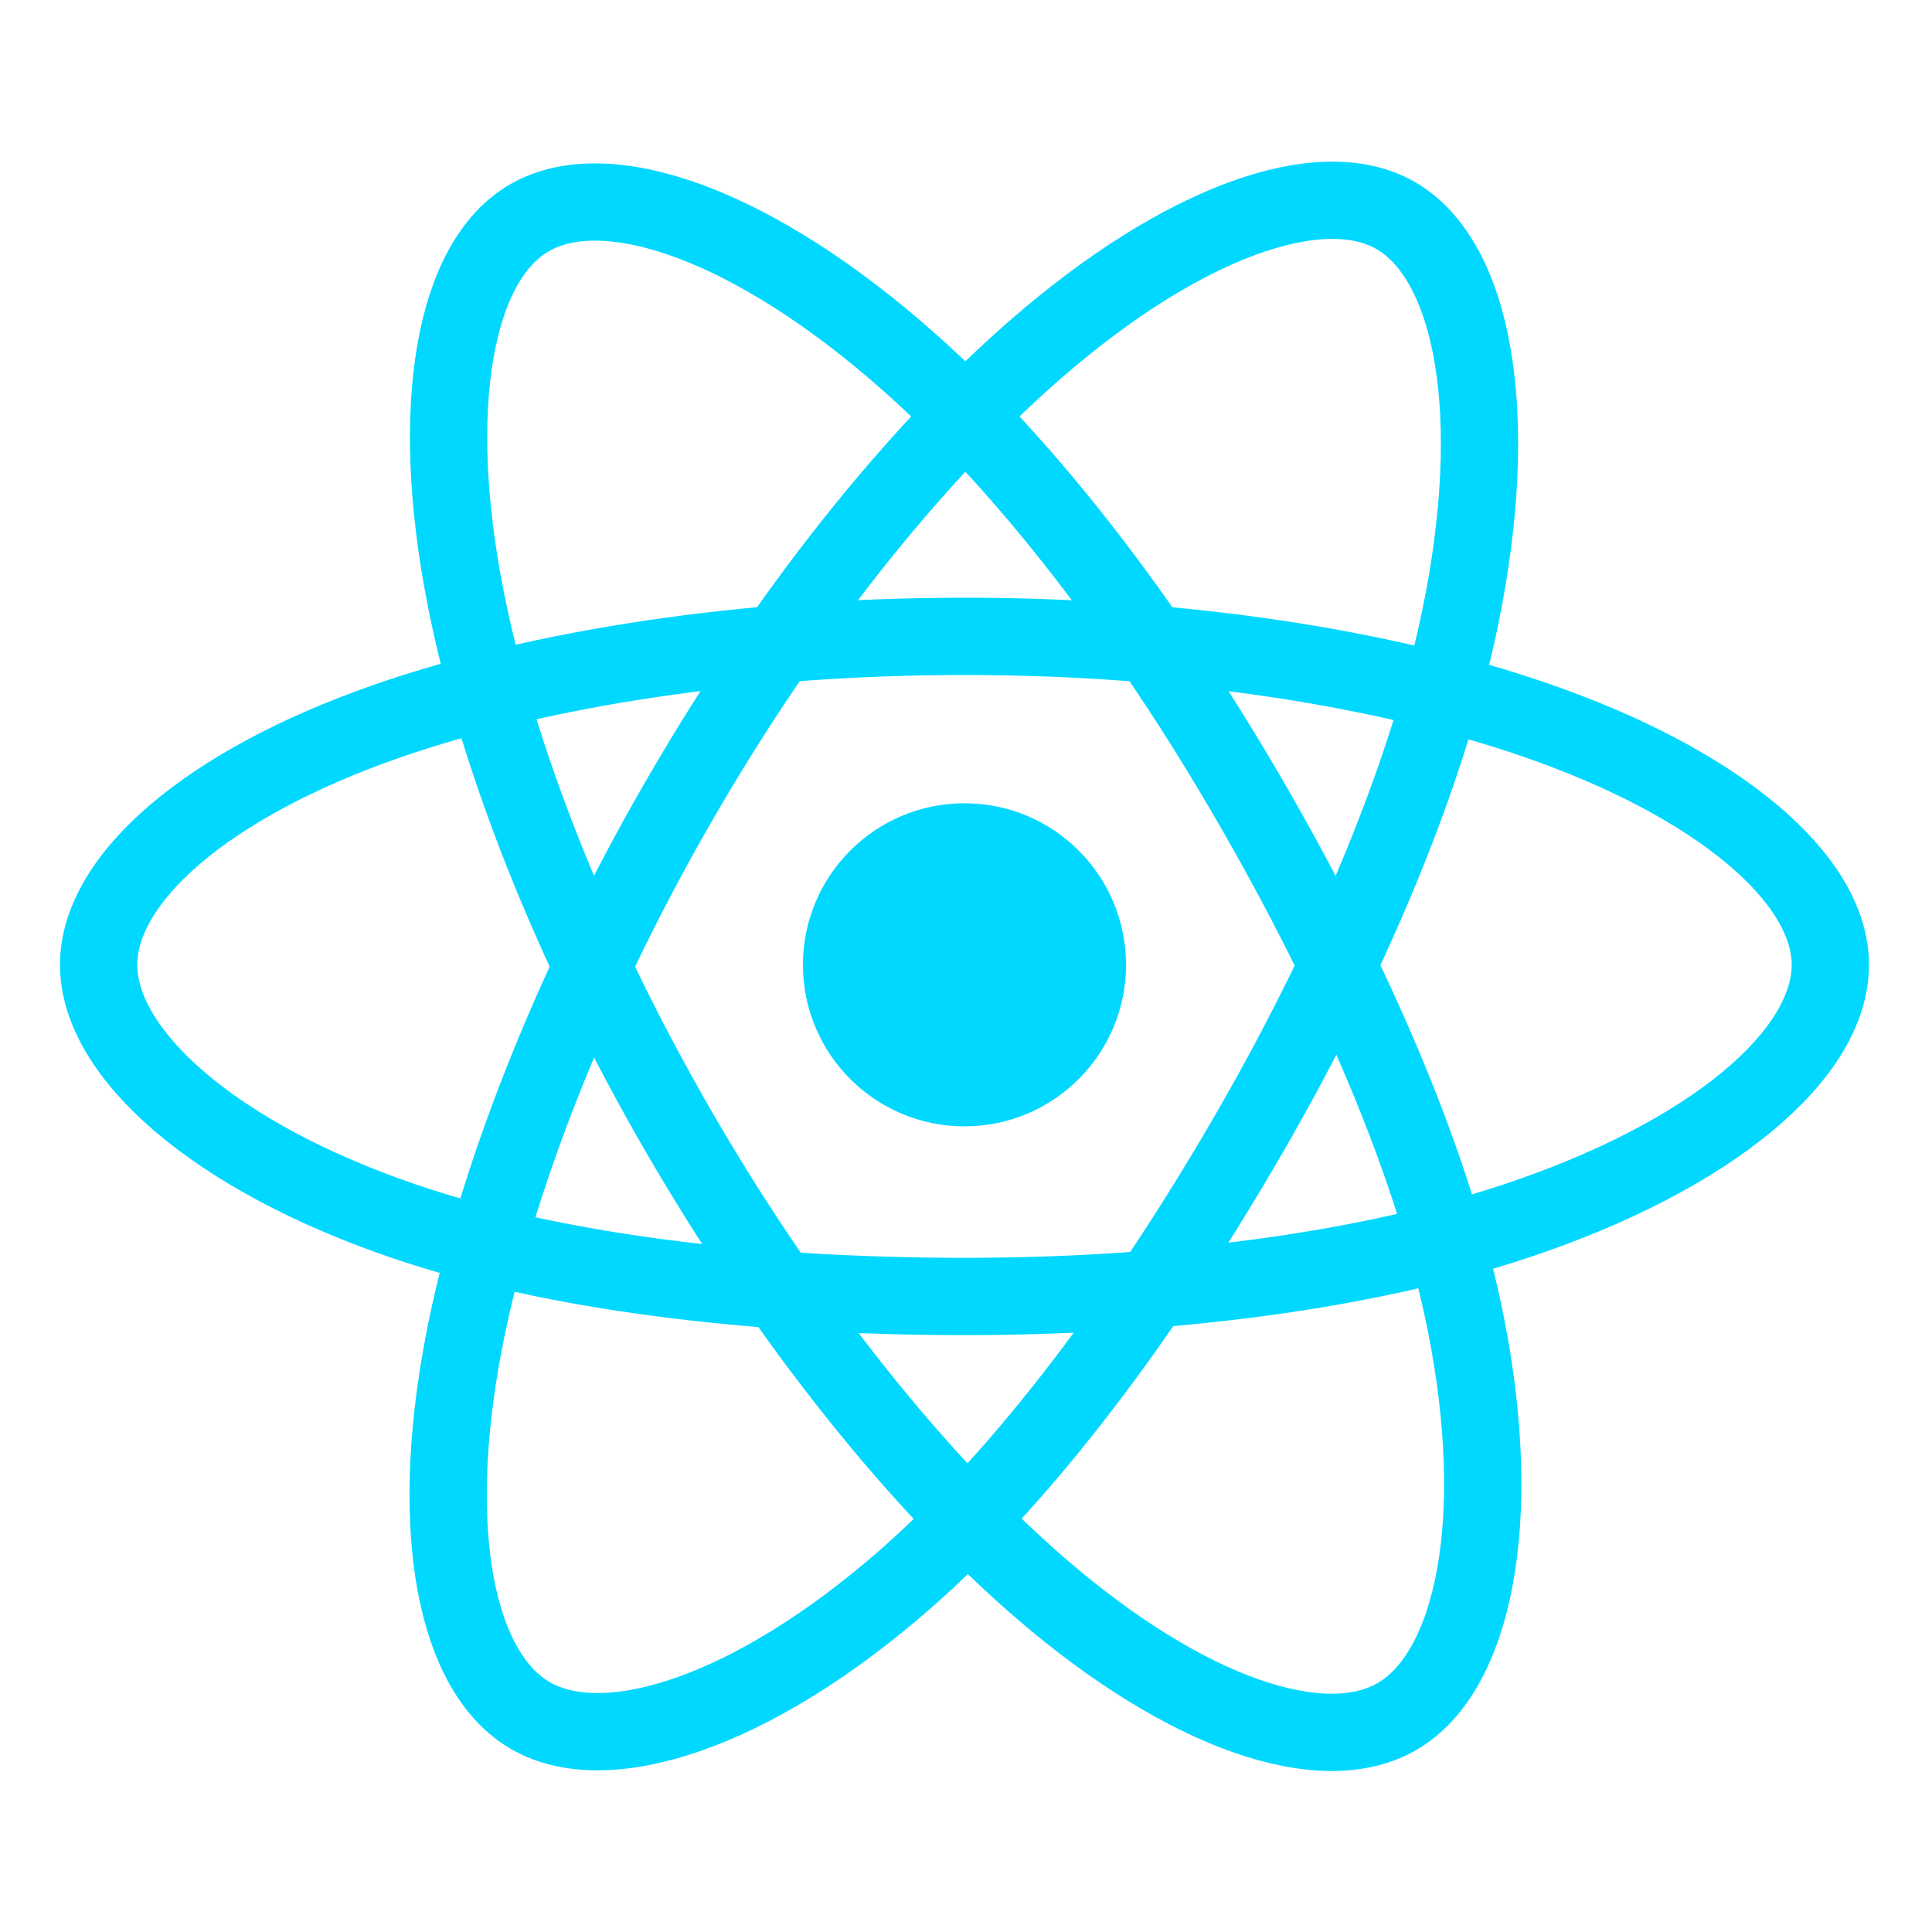
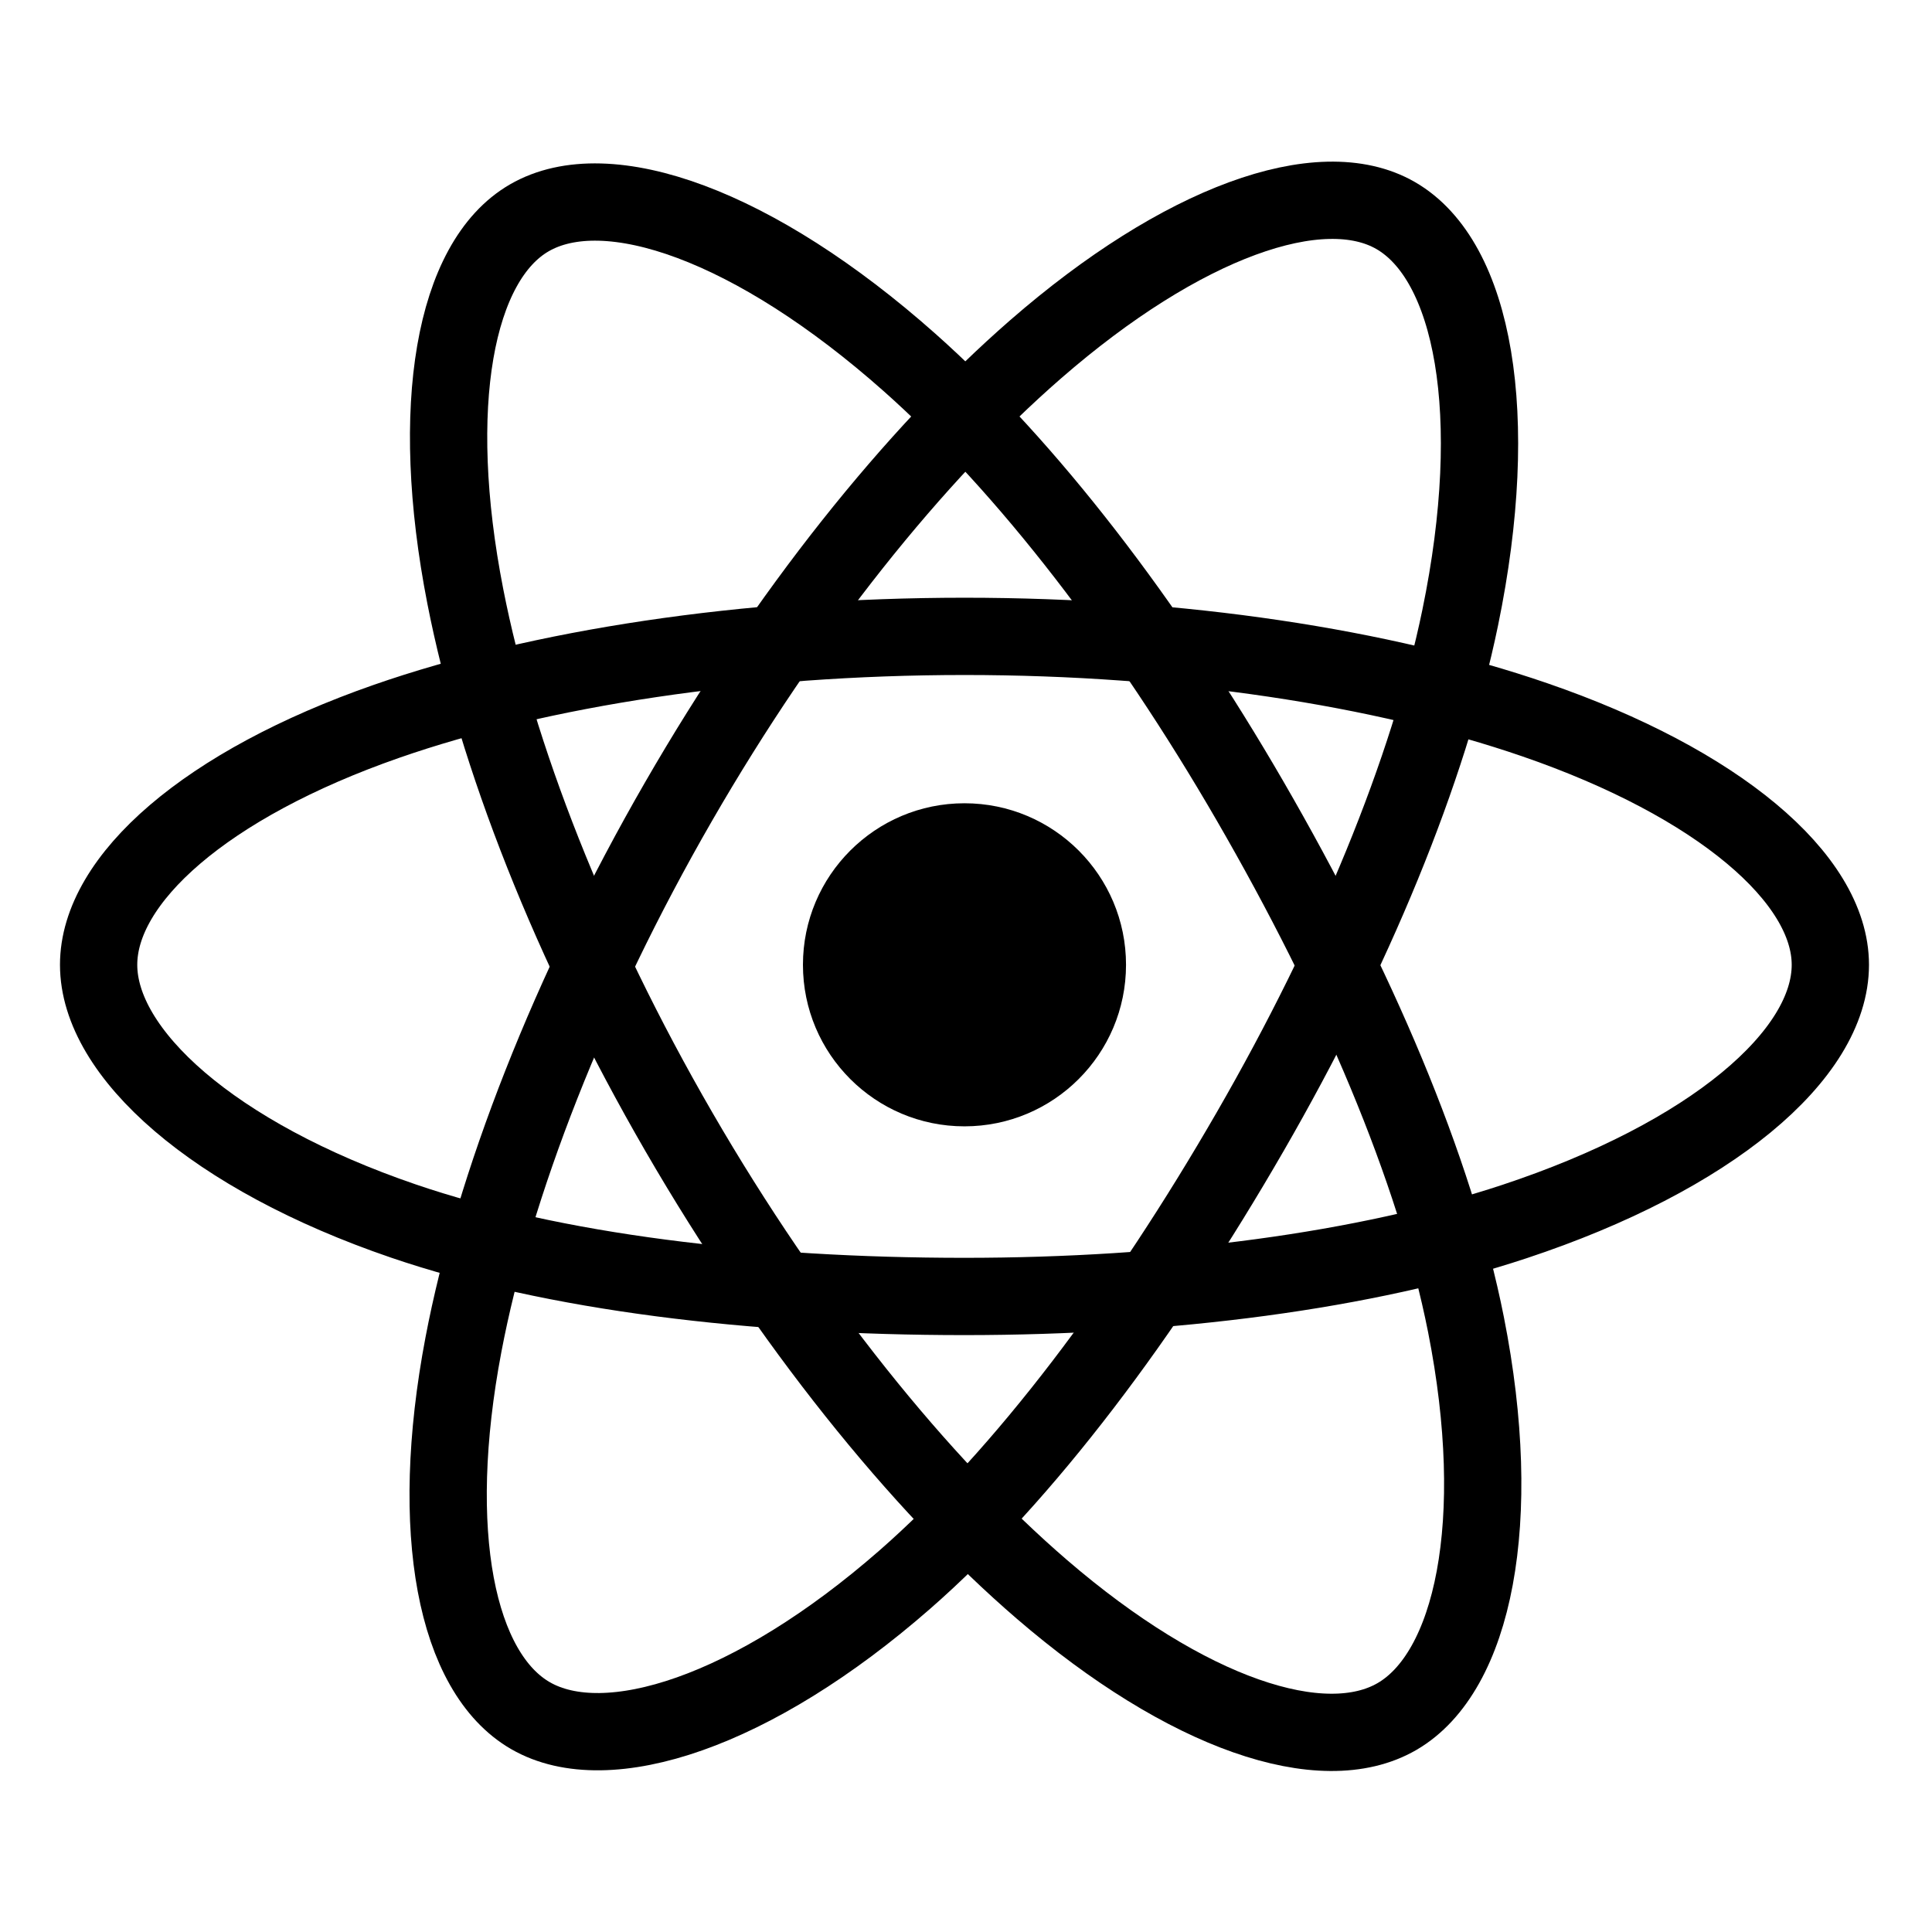
<svg xmlns="http://www.w3.org/2000/svg" version="1.1" id="Layer_2" x="0px" y="0px" width="600px" height="600px" viewBox="0 0 600 600" enable-background="new 0 0 600 600" xml:space="preserve">
-   <circle fill="#00D8FF" cx="299.529" cy="299.628" r="50.167" />
-   <path fill="none" stroke="#00D8FF" stroke-width="24" stroke-miterlimit="10" d="M299.529,197.628  c67.356,0,129.928,9.665,177.107,25.907c56.844,19.569,91.794,49.233,91.794,76.093c0,27.991-37.041,59.503-98.083,79.728  c-46.151,15.291-106.879,23.272-170.818,23.272c-65.554,0-127.63-7.492-174.29-23.441c-59.046-20.182-94.611-52.103-94.611-79.559  c0-26.642,33.37-56.076,89.415-75.616C167.398,207.503,231.515,197.628,299.529,197.628z" />
-   <path fill="none" stroke="#00D8FF" stroke-width="24" stroke-miterlimit="10" d="M210.736,248.922  c33.649-58.348,73.281-107.724,110.92-140.48c45.35-39.466,88.507-54.923,111.775-41.505  c24.248,13.983,33.042,61.814,20.067,124.796c-9.81,47.618-33.234,104.212-65.176,159.601  c-32.749,56.788-70.25,106.819-107.377,139.272c-46.981,41.068-92.4,55.929-116.185,42.213  c-23.079-13.31-31.906-56.921-20.834-115.233C153.281,368.316,176.758,307.841,210.736,248.922z" />
-   <path fill="none" stroke="#00D8FF" stroke-width="24" stroke-miterlimit="10" d="M210.821,351.482  c-33.746-58.292-56.731-117.287-66.312-166.255c-11.544-58.999-3.382-104.109,19.864-117.566  c24.224-14.024,70.055,2.244,118.14,44.94c36.356,32.28,73.688,80.837,105.723,136.173c32.844,56.733,57.461,114.209,67.036,162.582  c12.117,61.213,2.309,107.984-21.453,121.74c-23.057,13.348-65.249-0.784-110.239-39.499  C285.567,460.886,244.898,410.344,210.821,351.482z" />
+   <circle fill="#000" cx="299.529" cy="299.628" r="50.167" />
+   <path fill="none" stroke="#000" stroke-width="24" stroke-miterlimit="10" d="M299.529,197.628  c67.356,0,129.928,9.665,177.107,25.907c56.844,19.569,91.794,49.233,91.794,76.093c0,27.991-37.041,59.503-98.083,79.728  c-46.151,15.291-106.879,23.272-170.818,23.272c-65.554,0-127.63-7.492-174.29-23.441c-59.046-20.182-94.611-52.103-94.611-79.559  c0-26.642,33.37-56.076,89.415-75.616C167.398,207.503,231.515,197.628,299.529,197.628z" />
+   <path fill="none" stroke="#000" stroke-width="24" stroke-miterlimit="10" d="M210.736,248.922  c33.649-58.348,73.281-107.724,110.92-140.48c45.35-39.466,88.507-54.923,111.775-41.505  c24.248,13.983,33.042,61.814,20.067,124.796c-9.81,47.618-33.234,104.212-65.176,159.601  c-32.749,56.788-70.25,106.819-107.377,139.272c-46.981,41.068-92.4,55.929-116.185,42.213  c-23.079-13.31-31.906-56.921-20.834-115.233C153.281,368.316,176.758,307.841,210.736,248.922z" />
+   <path fill="none" stroke="#000" stroke-width="24" stroke-miterlimit="10" d="M210.821,351.482  c-33.746-58.292-56.731-117.287-66.312-166.255c-11.544-58.999-3.382-104.109,19.864-117.566  c24.224-14.024,70.055,2.244,118.14,44.94c36.356,32.28,73.688,80.837,105.723,136.173c32.844,56.733,57.461,114.209,67.036,162.582  c12.117,61.213,2.309,107.984-21.453,121.74c-23.057,13.348-65.249-0.784-110.239-39.499  C285.567,460.886,244.898,410.344,210.821,351.482z" />
</svg>
